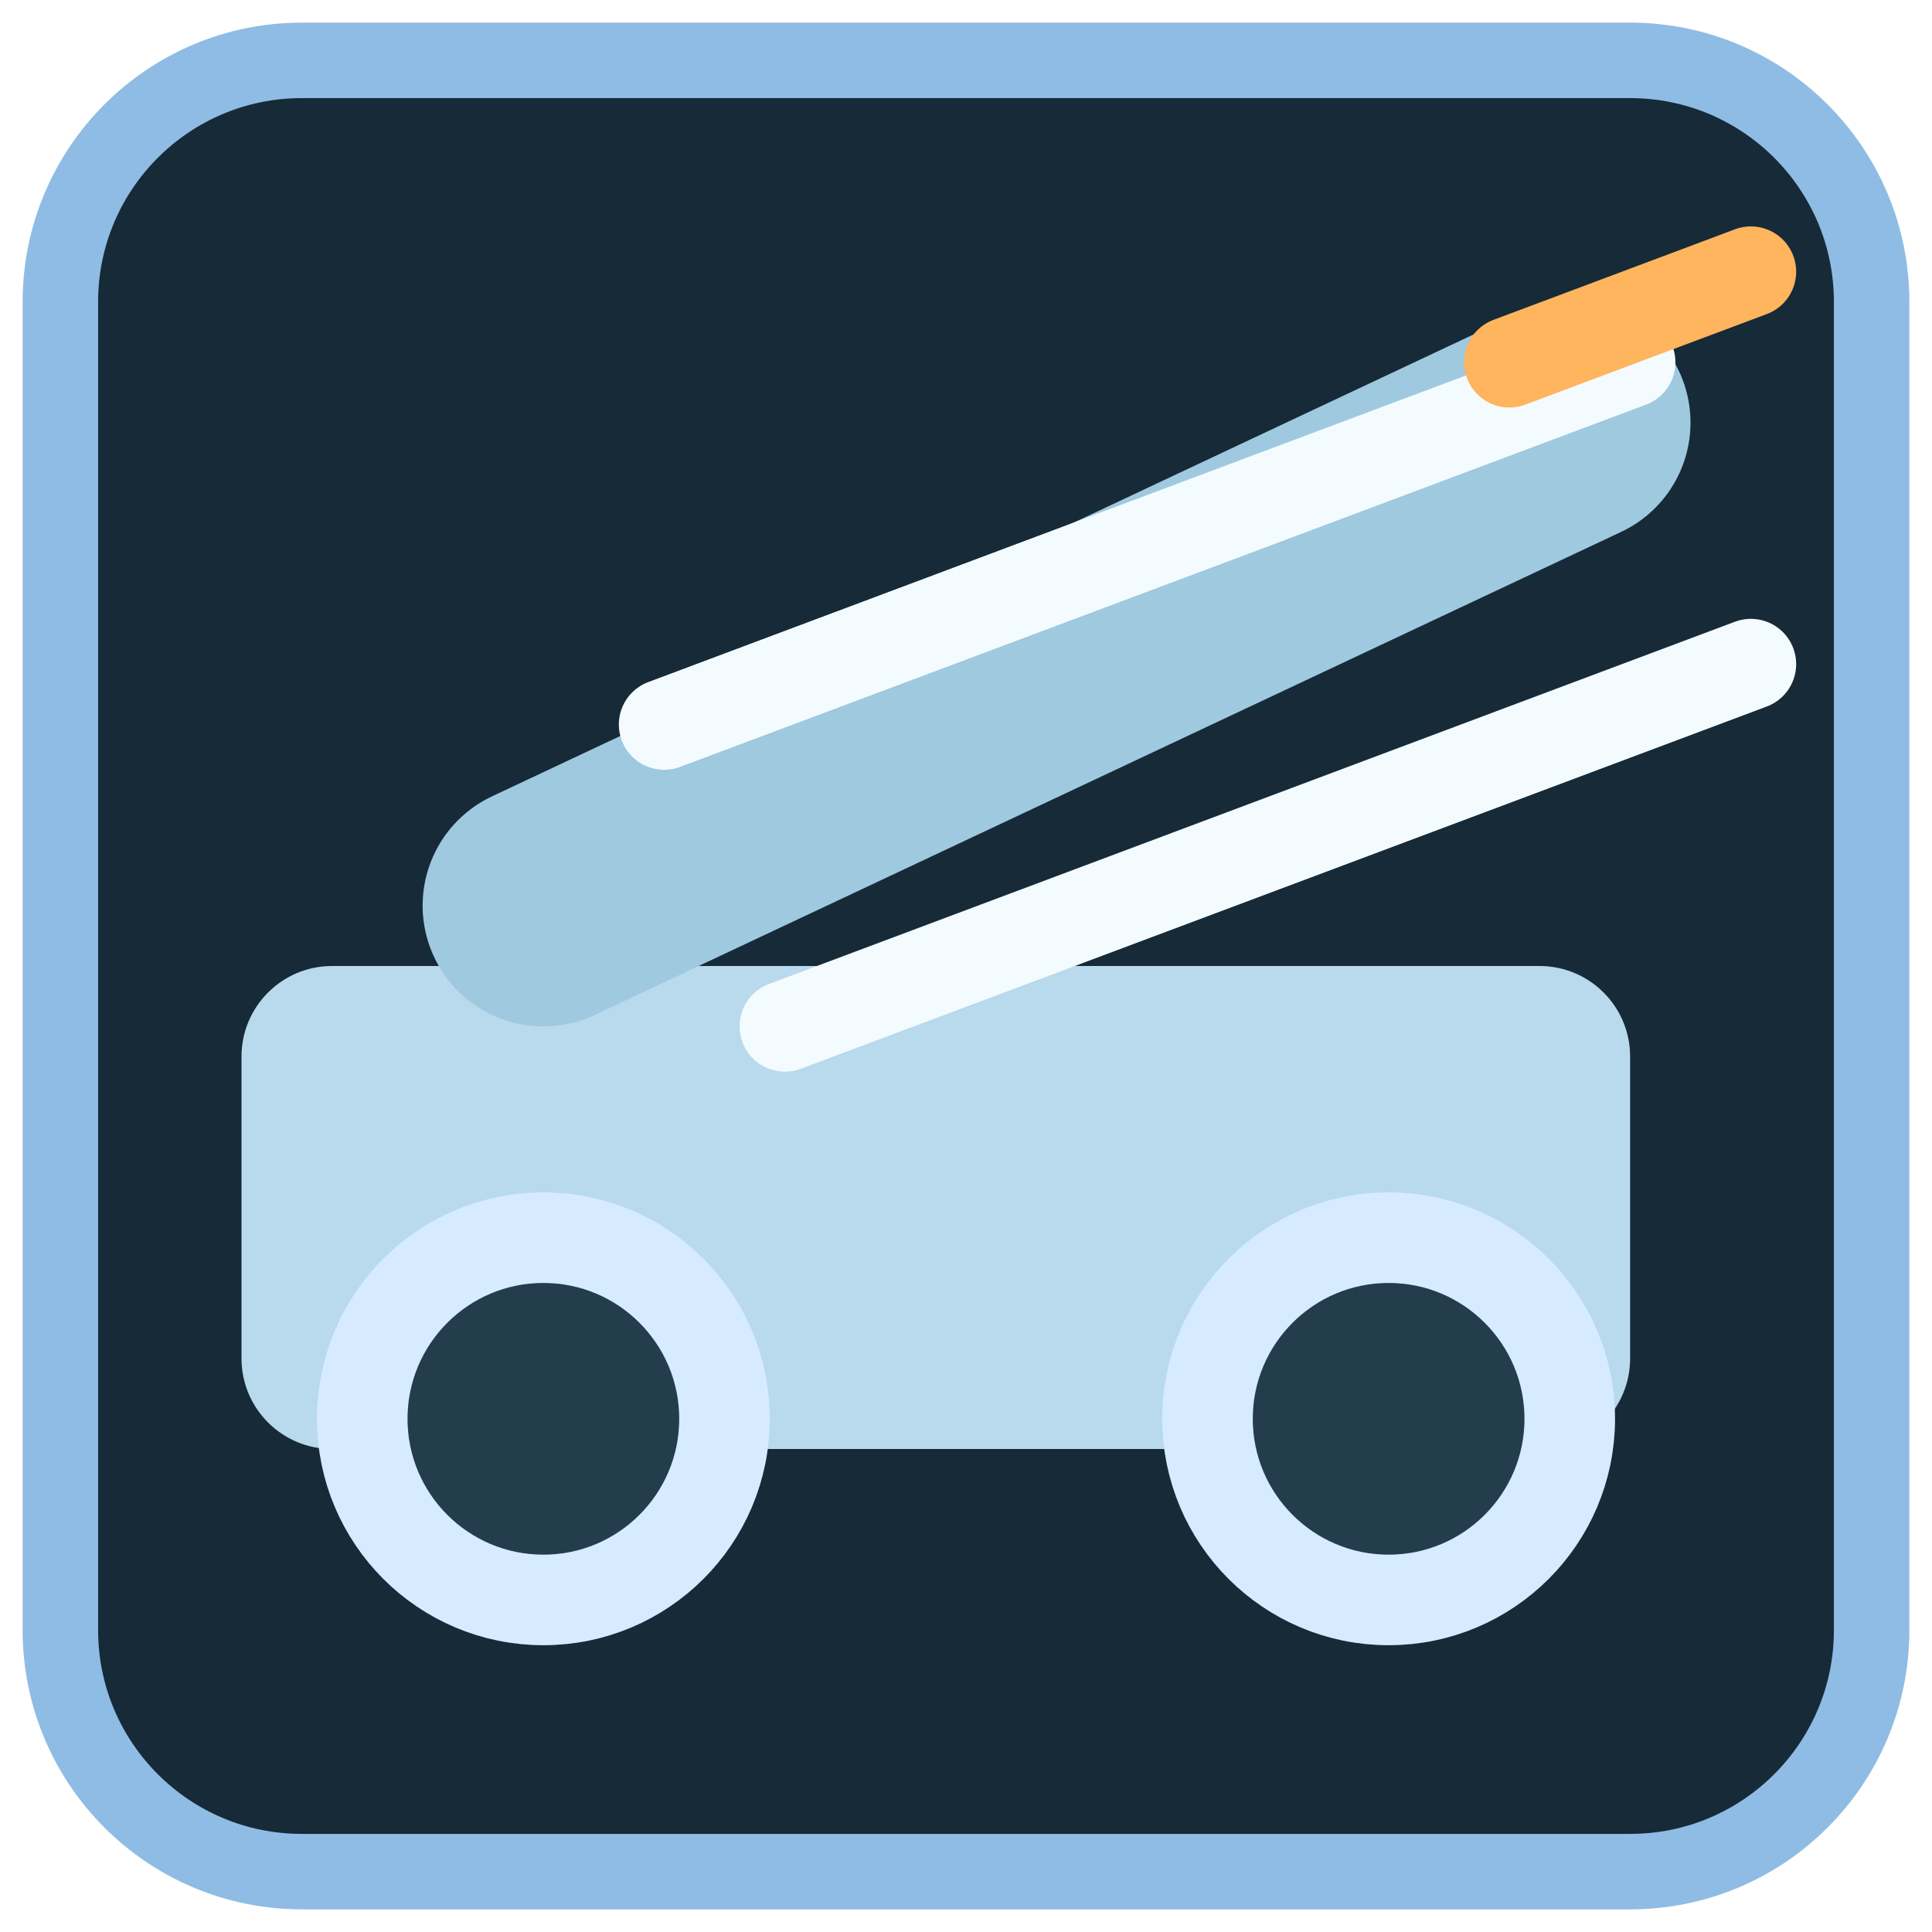
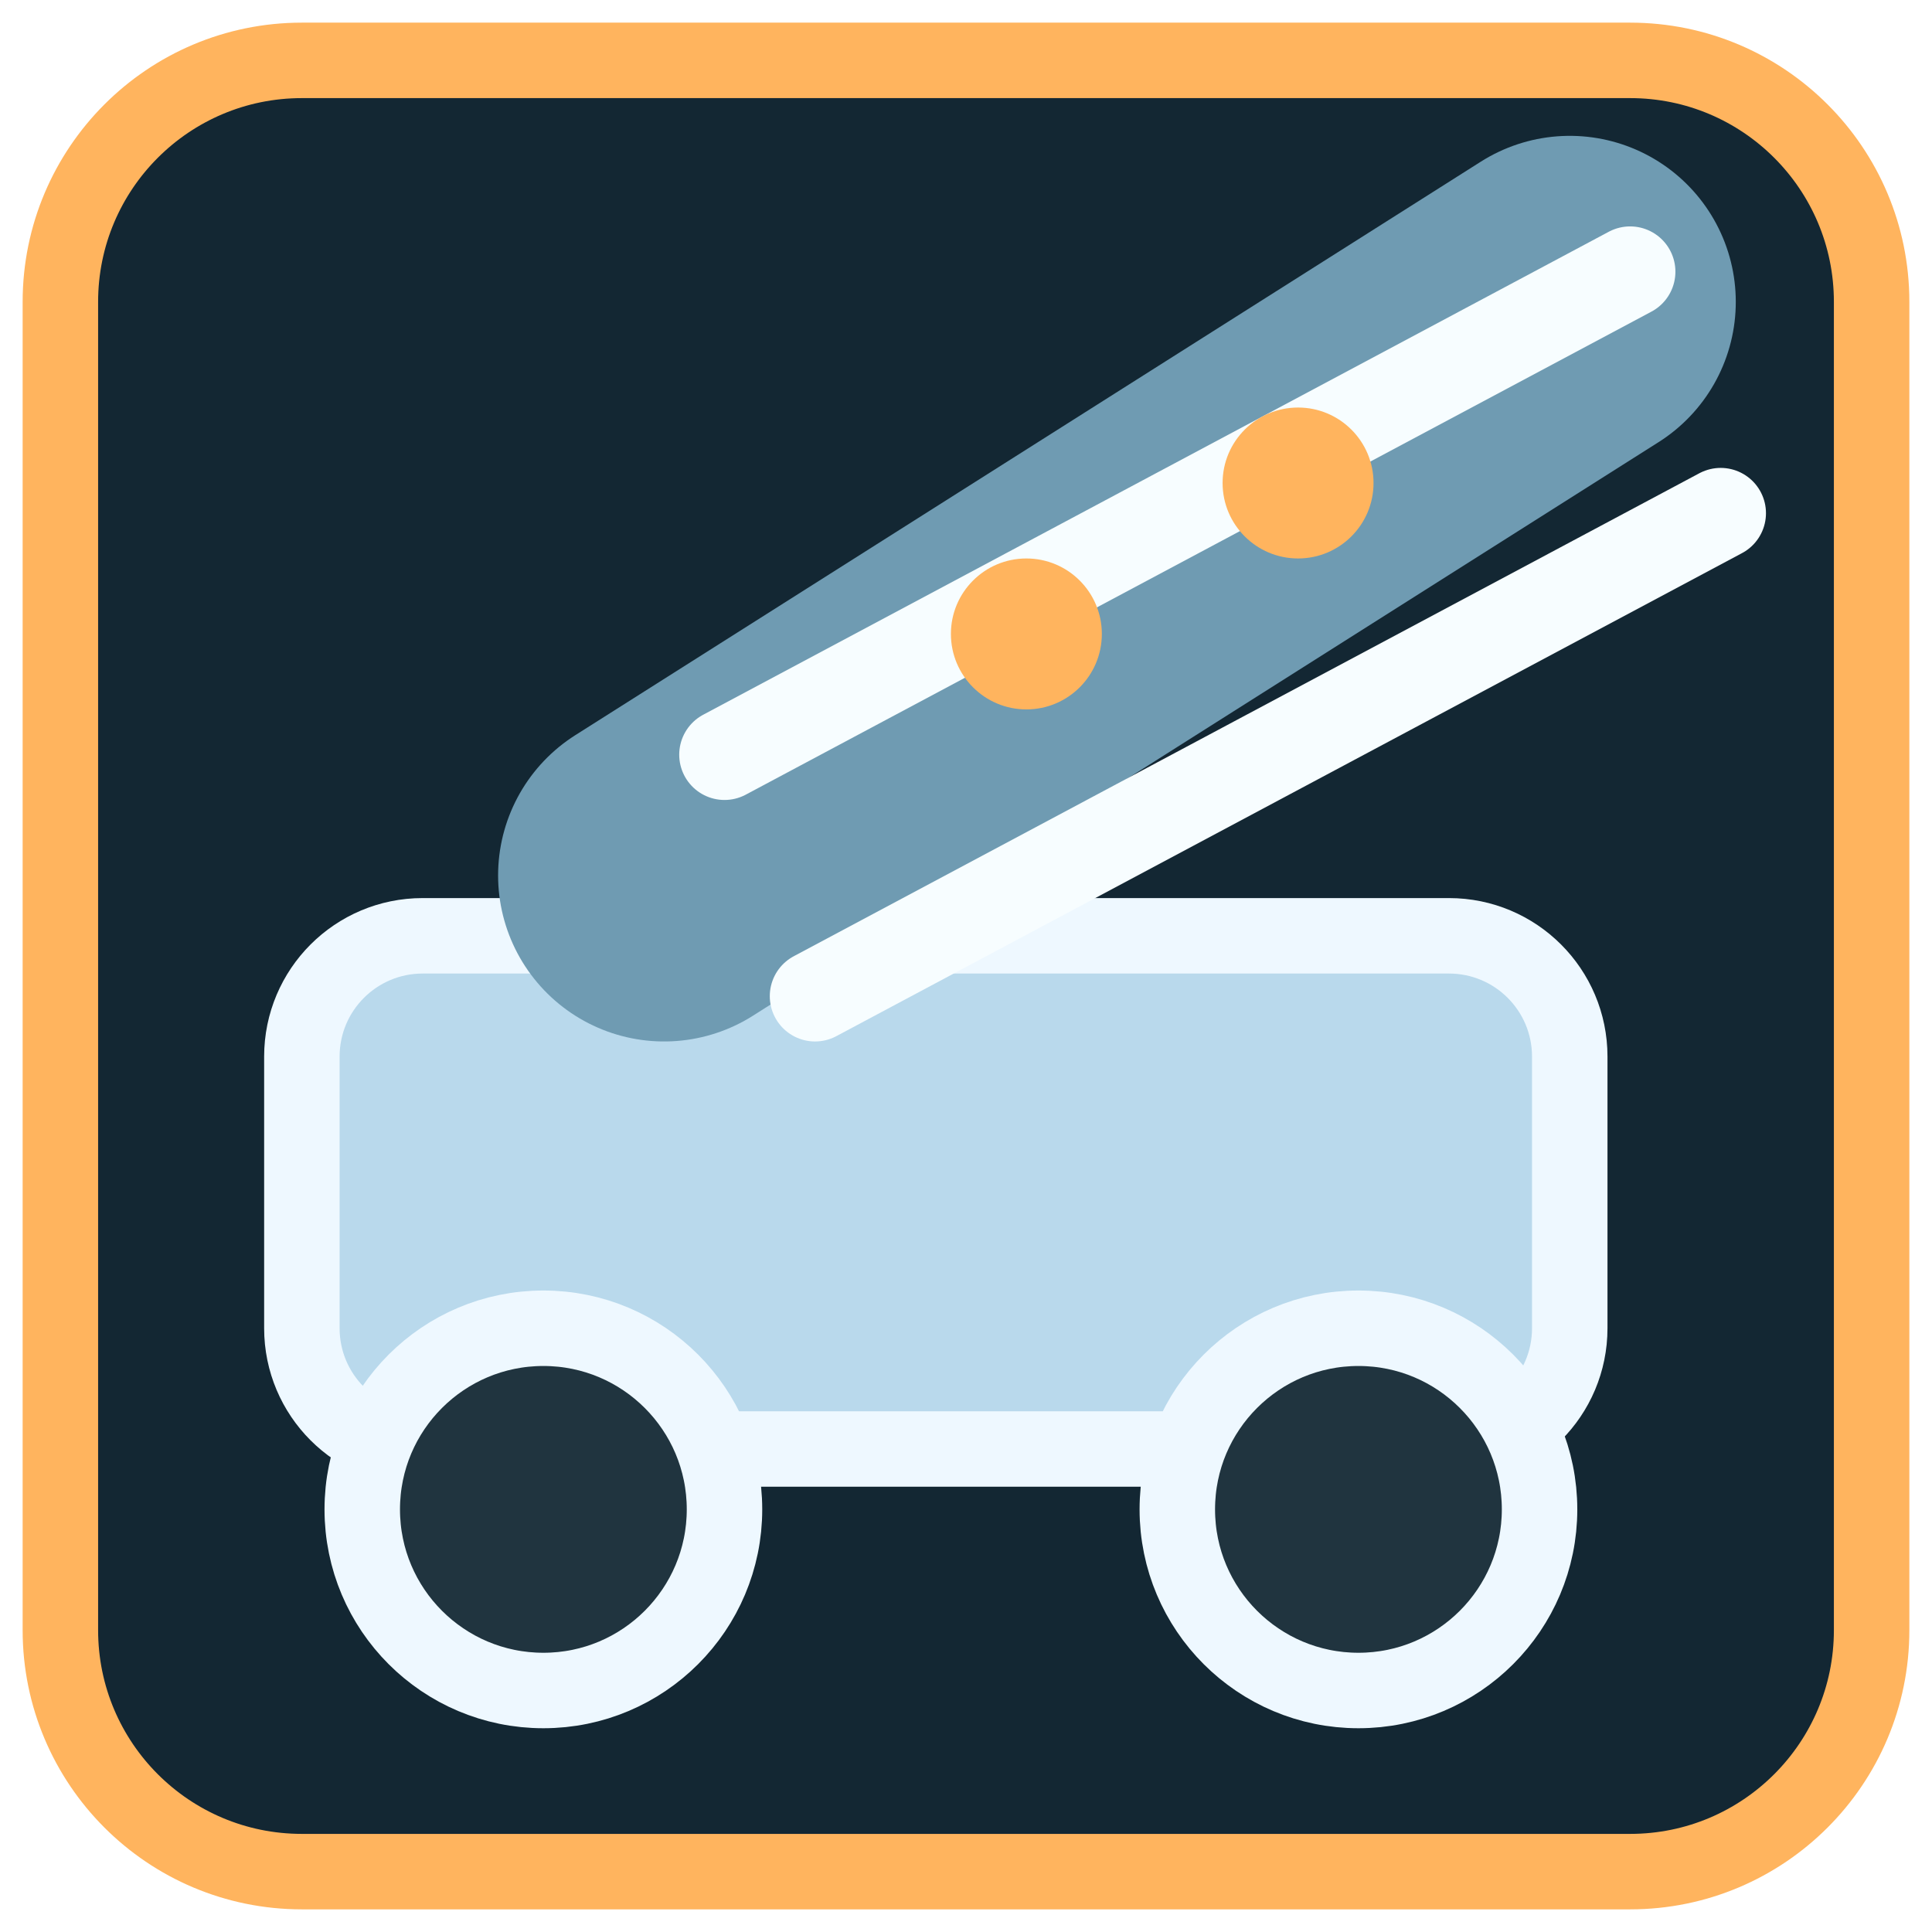
<svg xmlns="http://www.w3.org/2000/svg" viewBox="0 0 64 64">
-   <rect x="2" y="2" width="60" height="60" rx="8" fill="#162a38" stroke="#8fbce4" stroke-width="2.5" />
-   <rect x="8" y="32" width="46" height="16" rx="3" fill="#b9d9ec" />
-   <circle cx="18" cy="47" r="6" fill="#243d4d" stroke="#d6ebff" stroke-width="3" />
-   <circle cx="46" cy="47" r="6" fill="#243d4d" stroke="#d6ebff" stroke-width="3" />
-   <path d="M18 30 L52 14" stroke="#9fc9df" stroke-width="8" stroke-linecap="round" />
-   <path d="M22 24 L54 12 M26 34 L58 22" stroke="#f4fbff" stroke-width="3" stroke-linecap="round" />
-   <path d="M50 12 L58 9" stroke="#ffb45e" stroke-width="3" stroke-linecap="round" />
+   <rect x="2" y="2" width="60" height="60" rx="8" fill="#132733" stroke="#ffb45e" stroke-width="2.5" />
+   <rect x="10" y="31" width="42" height="17" rx="4" fill="#b9d9ec" stroke="#eef8ff" stroke-width="2.5" />
+   <circle cx="18" cy="50" r="6" fill="#20343f" stroke="#eef8ff" stroke-width="2.5" />
+   <circle cx="45" cy="50" r="6" fill="#20343f" stroke="#eef8ff" stroke-width="2.5" />
+   <path d="M22 29 L52 10" stroke="#6f9bb2" stroke-width="11" stroke-linecap="round" />
+   <path d="M24 25 L54 9 M27 33 L57 17" stroke="#f7fdff" stroke-width="3" stroke-linecap="round" />
+   <circle cx="34" cy="21" r="2.5" fill="#ffb45e" />
+   <circle cx="43" cy="16" r="2.5" fill="#ffb45e" />
</svg>
